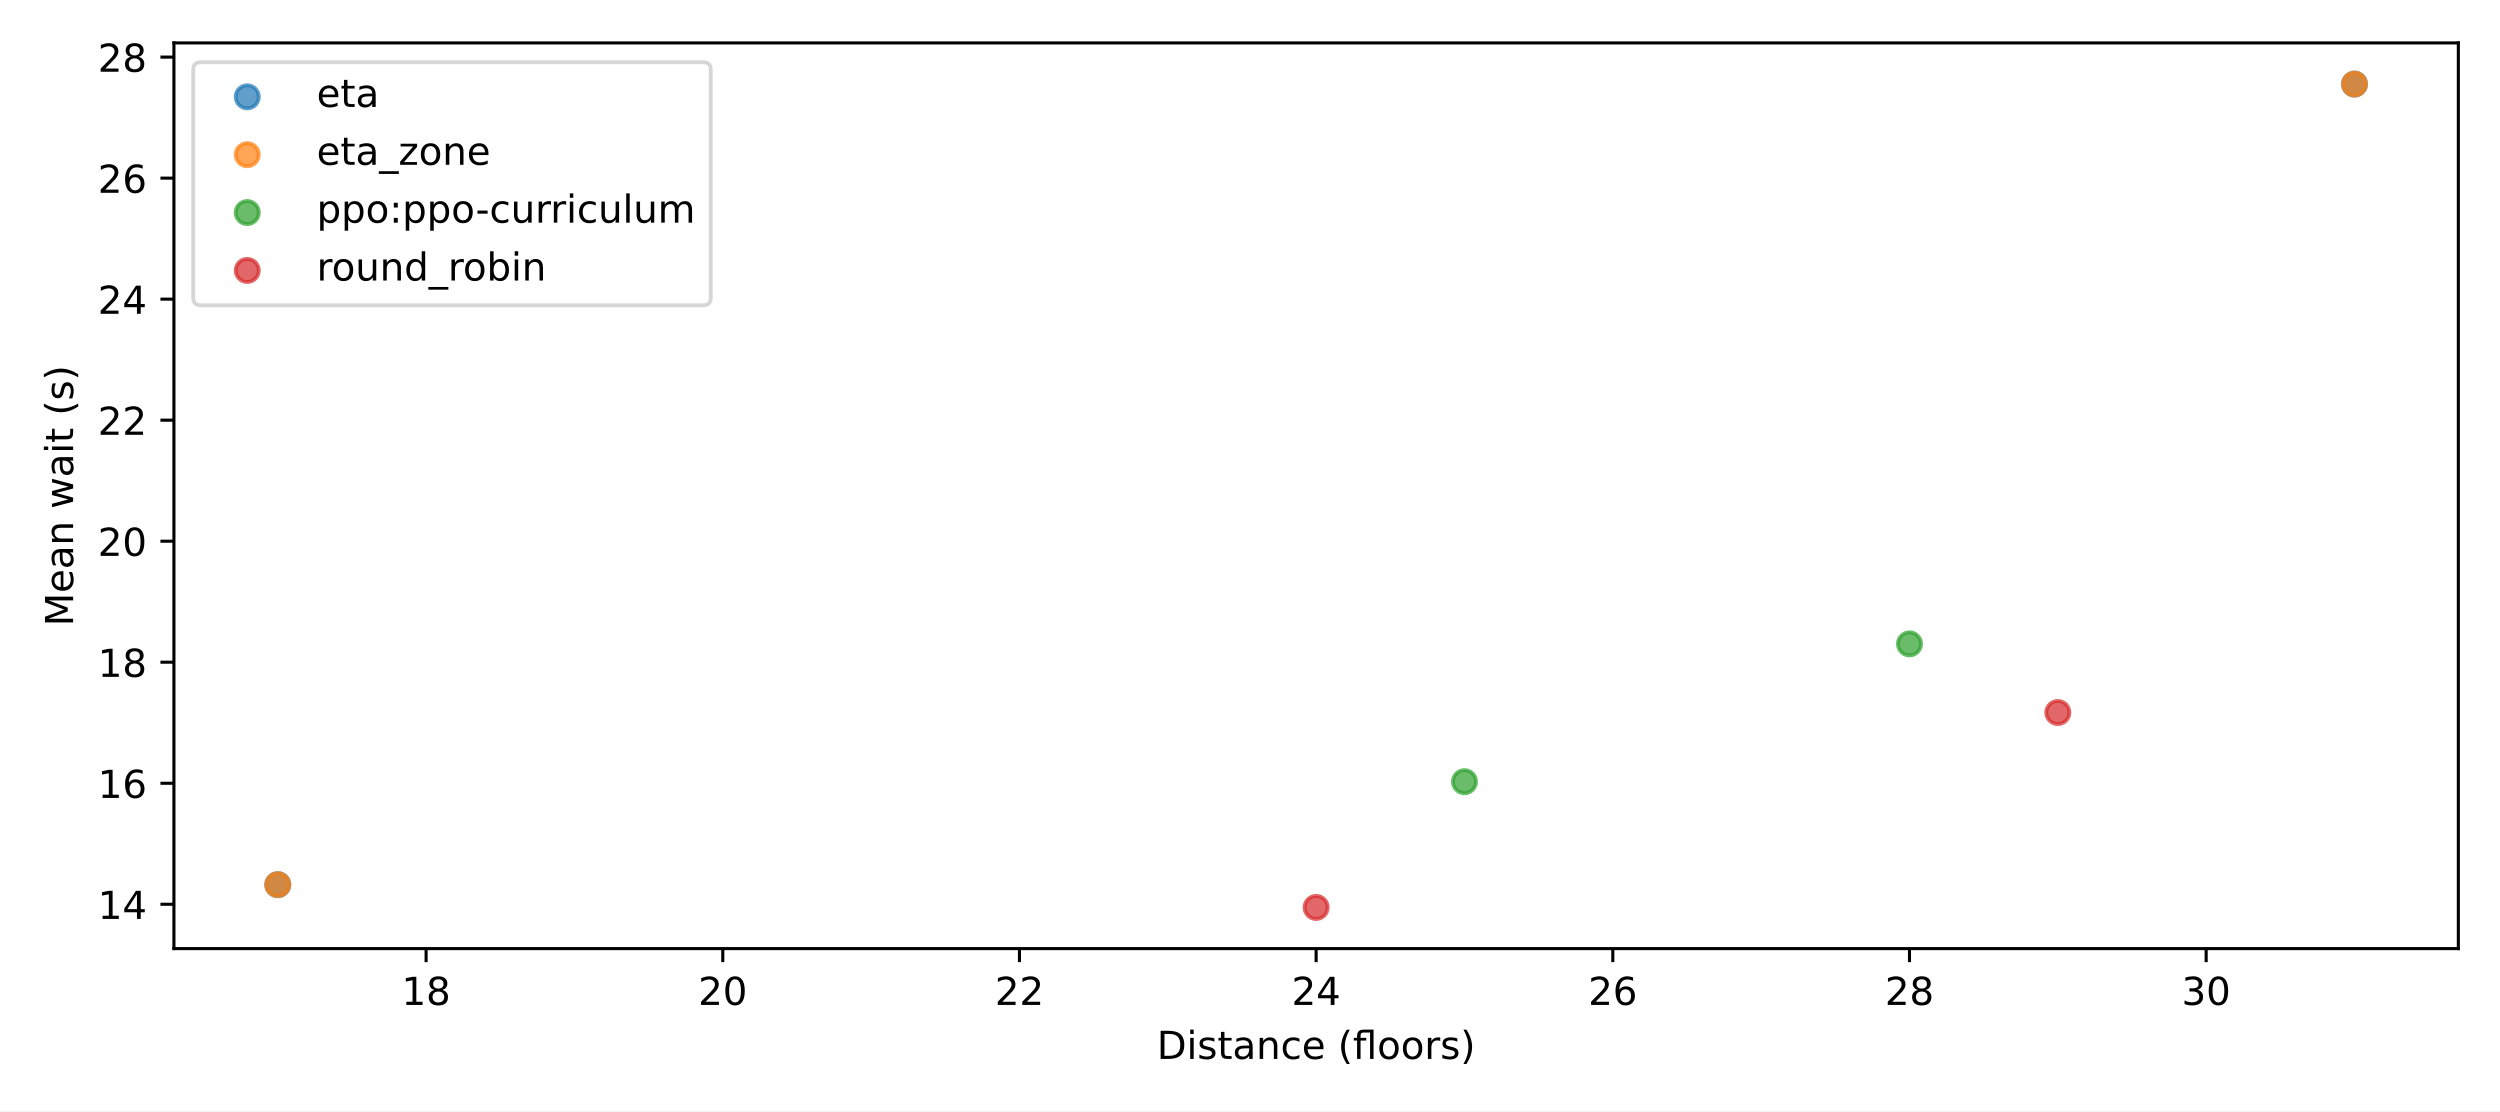
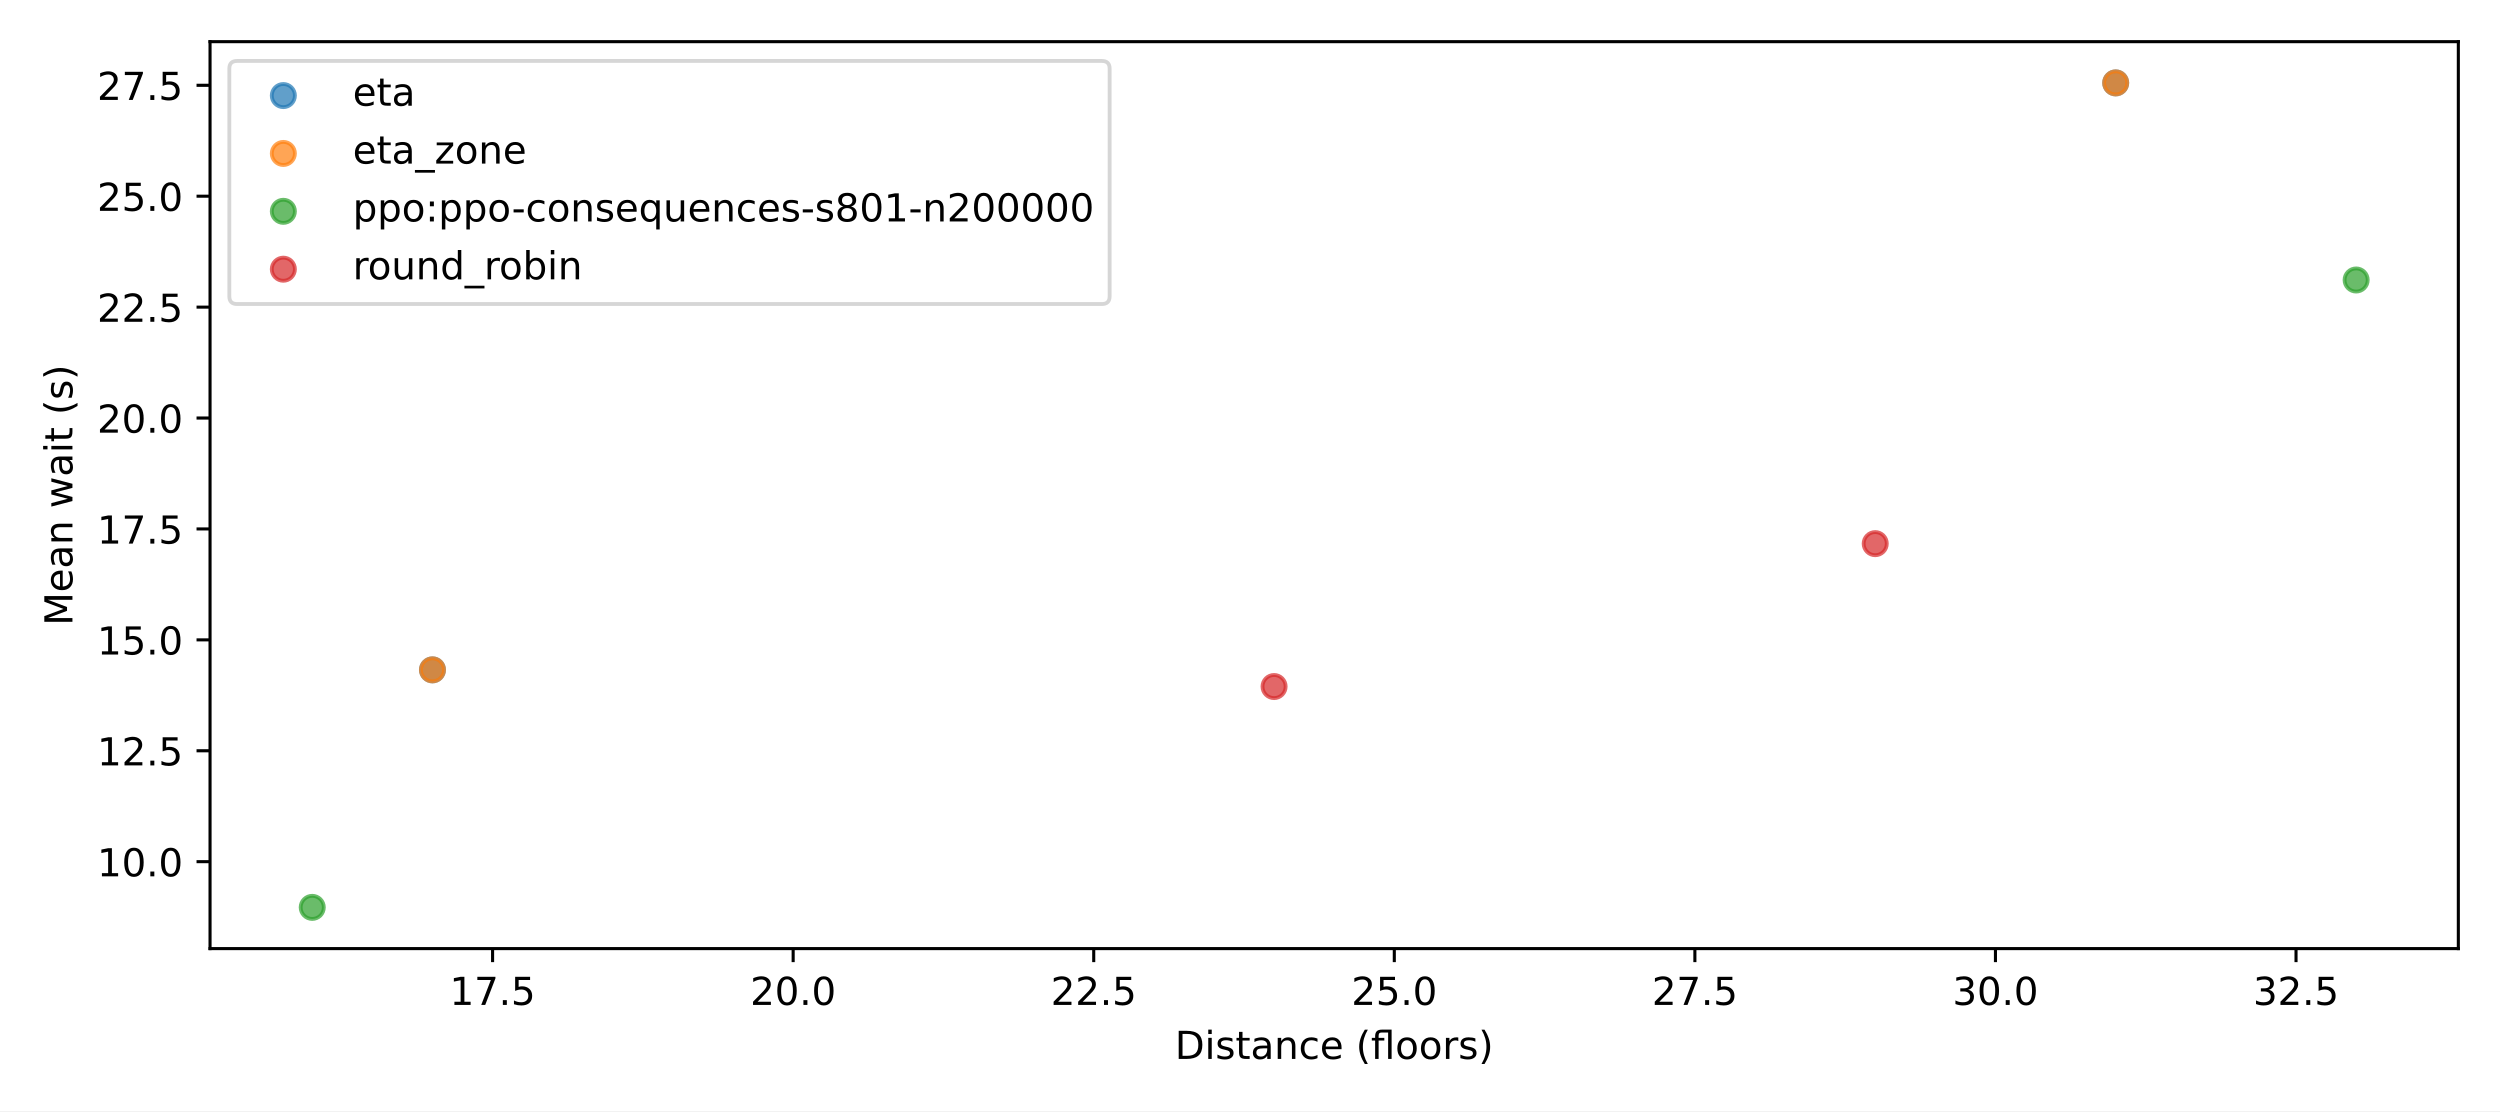
<svg xmlns="http://www.w3.org/2000/svg" xmlns:xlink="http://www.w3.org/1999/xlink" width="648pt" height="288pt" viewBox="0 0 648 288" version="1.1">
  <defs>
    <style type="text/css">*{stroke-linejoin: round; stroke-linecap: butt}</style>
  </defs>
  <g id="figure_1">
    <g id="patch_1">
      <path d="M 0 288 L 648 288 L 648 0 L 0 0 z " style="fill: #ffffff" />
    </g>
    <g id="axes_1">
      <g id="patch_2">
-         <path d="M 45.082 245.878 L 637.2 245.878 L 637.2 11.122 L 45.082 11.122 z " style="fill: #ffffff" />
+         <path d="M 54.442 245.878 L 637.2 245.878 L 637.2 10.8 L 54.442 10.8 z " style="fill: #ffffff" />
      </g>
      <g id="PathCollection_1">
        <defs>
-           <path id="m25925eb9be" d="M 0 3 C 0.796 3 1.559 2.684 2.121 2.121 C 2.684 1.559 3 0.796 3 0 C 3 -0.796 2.684 -1.559 2.121 -2.121 C 1.559 -2.684 0.796 -3 0 -3 C -0.796 -3 -1.559 -2.684 -2.121 -2.121 C -2.684 -1.559 -3 -0.796 -3 0 C -3 0.796 -2.684 1.559 -2.121 2.121 C -1.559 2.684 -0.796 3 0 3 z " style="stroke: #1f77b4; stroke-opacity: 0.7" />
+           <path id="mcf29b3b540" d="M 0 3 C 0.796 3 1.559 2.684 2.121 2.121 C 2.684 1.559 3 0.796 3 0 C 3 -0.796 2.684 -1.559 2.121 -2.121 C 1.559 -2.684 0.796 -3 0 -3 C -0.796 -3 -1.559 -2.684 -2.121 -2.121 C -2.684 -1.559 -3 -0.796 -3 0 C -3 0.796 -2.684 1.559 -2.121 2.121 C -1.559 2.684 -0.796 3 0 3 z " style="stroke: #1f77b4; stroke-opacity: 0.7" />
        </defs>
-         <g clip-path="url(#pca6d12d0ba)">
-           <use xlink:href="#m25925eb9be" x="610.286" y="21.793" style="fill: #1f77b4; fill-opacity: 0.7; stroke: #1f77b4; stroke-opacity: 0.7" />
-           <use xlink:href="#m25925eb9be" x="71.997" y="229.307" style="fill: #1f77b4; fill-opacity: 0.7; stroke: #1f77b4; stroke-opacity: 0.7" />
+         <g clip-path="url(#paffe874e54)">
+           <use xlink:href="#mcf29b3b540" x="548.384" y="21.485" style="fill: #1f77b4; fill-opacity: 0.7; stroke: #1f77b4; stroke-opacity: 0.7" />
+           <use xlink:href="#mcf29b3b540" x="112.095" y="173.626" style="fill: #1f77b4; fill-opacity: 0.7; stroke: #1f77b4; stroke-opacity: 0.7" />
        </g>
      </g>
      <g id="PathCollection_2">
        <defs>
-           <path id="m77a9e58546" d="M 0 3 C 0.796 3 1.559 2.684 2.121 2.121 C 2.684 1.559 3 0.796 3 0 C 3 -0.796 2.684 -1.559 2.121 -2.121 C 1.559 -2.684 0.796 -3 0 -3 C -0.796 -3 -1.559 -2.684 -2.121 -2.121 C -2.684 -1.559 -3 -0.796 -3 0 C -3 0.796 -2.684 1.559 -2.121 2.121 C -1.559 2.684 -0.796 3 0 3 z " style="stroke: #ff7f0e; stroke-opacity: 0.7" />
+           <path id="mde57d303a3" d="M 0 3 C 0.796 3 1.559 2.684 2.121 2.121 C 2.684 1.559 3 0.796 3 0 C 3 -0.796 2.684 -1.559 2.121 -2.121 C 1.559 -2.684 0.796 -3 0 -3 C -0.796 -3 -1.559 -2.684 -2.121 -2.121 C -2.684 -1.559 -3 -0.796 -3 0 C -3 0.796 -2.684 1.559 -2.121 2.121 C -1.559 2.684 -0.796 3 0 3 z " style="stroke: #ff7f0e; stroke-opacity: 0.7" />
        </defs>
-         <g clip-path="url(#pca6d12d0ba)">
-           <use xlink:href="#m77a9e58546" x="610.286" y="21.793" style="fill: #ff7f0e; fill-opacity: 0.7; stroke: #ff7f0e; stroke-opacity: 0.7" />
-           <use xlink:href="#m77a9e58546" x="71.997" y="229.307" style="fill: #ff7f0e; fill-opacity: 0.7; stroke: #ff7f0e; stroke-opacity: 0.7" />
+         <g clip-path="url(#paffe874e54)">
+           <use xlink:href="#mde57d303a3" x="548.384" y="21.485" style="fill: #ff7f0e; fill-opacity: 0.7; stroke: #ff7f0e; stroke-opacity: 0.7" />
+           <use xlink:href="#mde57d303a3" x="112.095" y="173.626" style="fill: #ff7f0e; fill-opacity: 0.7; stroke: #ff7f0e; stroke-opacity: 0.7" />
        </g>
      </g>
      <g id="PathCollection_3">
        <defs>
-           <path id="mc87f586503" d="M 0 3 C 0.796 3 1.559 2.684 2.121 2.121 C 2.684 1.559 3 0.796 3 0 C 3 -0.796 2.684 -1.559 2.121 -2.121 C 1.559 -2.684 0.796 -3 0 -3 C -0.796 -3 -1.559 -2.684 -2.121 -2.121 C -2.684 -1.559 -3 -0.796 -3 0 C -3 0.796 -2.684 1.559 -2.121 2.121 C -1.559 2.684 -0.796 3 0 3 z " style="stroke: #2ca02c; stroke-opacity: 0.7" />
+           <path id="m9b33f6db17" d="M 0 3 C 0.796 3 1.559 2.684 2.121 2.121 C 2.684 1.559 3 0.796 3 0 C 3 -0.796 2.684 -1.559 2.121 -2.121 C 1.559 -2.684 0.796 -3 0 -3 C -0.796 -3 -1.559 -2.684 -2.121 -2.121 C -2.684 -1.559 -3 -0.796 -3 0 C -3 0.796 -2.684 1.559 -2.121 2.121 C -1.559 2.684 -0.796 3 0 3 z " style="stroke: #2ca02c; stroke-opacity: 0.7" />
        </defs>
-         <g clip-path="url(#pca6d12d0ba)">
-           <use xlink:href="#mc87f586503" x="379.59" y="202.612" style="fill: #2ca02c; fill-opacity: 0.7; stroke: #2ca02c; stroke-opacity: 0.7" />
-           <use xlink:href="#mc87f586503" x="494.938" y="166.892" style="fill: #2ca02c; fill-opacity: 0.7; stroke: #2ca02c; stroke-opacity: 0.7" />
+         <g clip-path="url(#paffe874e54)">
+           <use xlink:href="#m9b33f6db17" x="610.711" y="72.574" style="fill: #2ca02c; fill-opacity: 0.7; stroke: #2ca02c; stroke-opacity: 0.7" />
+           <use xlink:href="#m9b33f6db17" x="80.931" y="235.192" style="fill: #2ca02c; fill-opacity: 0.7; stroke: #2ca02c; stroke-opacity: 0.7" />
        </g>
      </g>
      <g id="PathCollection_4">
        <defs>
-           <path id="maa2ee5cd80" d="M 0 3 C 0.796 3 1.559 2.684 2.121 2.121 C 2.684 1.559 3 0.796 3 0 C 3 -0.796 2.684 -1.559 2.121 -2.121 C 1.559 -2.684 0.796 -3 0 -3 C -0.796 -3 -1.559 -2.684 -2.121 -2.121 C -2.684 -1.559 -3 -0.796 -3 0 C -3 0.796 -2.684 1.559 -2.121 2.121 C -1.559 2.684 -0.796 3 0 3 z " style="stroke: #d62728; stroke-opacity: 0.7" />
+           <path id="mbb458b511b" d="M 0 3 C 0.796 3 1.559 2.684 2.121 2.121 C 2.684 1.559 3 0.796 3 0 C 3 -0.796 2.684 -1.559 2.121 -2.121 C 1.559 -2.684 0.796 -3 0 -3 C -0.796 -3 -1.559 -2.684 -2.121 -2.121 C -2.684 -1.559 -3 -0.796 -3 0 C -3 0.796 -2.684 1.559 -2.121 2.121 C -1.559 2.684 -0.796 3 0 3 z " style="stroke: #d62728; stroke-opacity: 0.7" />
        </defs>
-         <g clip-path="url(#pca6d12d0ba)">
-           <use xlink:href="#maa2ee5cd80" x="533.387" y="184.687" style="fill: #d62728; fill-opacity: 0.7; stroke: #d62728; stroke-opacity: 0.7" />
-           <use xlink:href="#maa2ee5cd80" x="341.141" y="235.207" style="fill: #d62728; fill-opacity: 0.7; stroke: #d62728; stroke-opacity: 0.7" />
+         <g clip-path="url(#paffe874e54)">
+           <use xlink:href="#mbb458b511b" x="486.057" y="140.912" style="fill: #d62728; fill-opacity: 0.7; stroke: #d62728; stroke-opacity: 0.7" />
+           <use xlink:href="#mbb458b511b" x="330.239" y="177.952" style="fill: #d62728; fill-opacity: 0.7; stroke: #d62728; stroke-opacity: 0.7" />
        </g>
      </g>
      <g id="matplotlib.axis_1">
        <g id="xtick_1">
          <g id="line2d_1">
            <defs>
-               <path id="m7d9b7902c4" d="M 0 0 L 0 3.5 " style="stroke: #000000; stroke-width: 0.8" />
-             </defs>
-             <g>
-               <use xlink:href="#m7d9b7902c4" x="110.446" y="245.878" style="stroke: #000000; stroke-width: 0.8" />
+               <path id="mac162a89ef" d="M 0 0 L 0 3.5 " style="stroke: #000000; stroke-width: 0.8" />
+             </defs>
+             <g>
+               <use xlink:href="#mac162a89ef" x="127.677" y="245.878" style="stroke: #000000; stroke-width: 0.8" />
            </g>
          </g>
          <g id="text_1">
-             <g transform="translate(104.0835 260.4753) scale(0.1 -0.1)">
+             <g transform="translate(116.5438 260.4753) scale(0.1 -0.1)">
              <defs>
                <path id="DejaVuSans-14" d="M 794 531 L 1825 531 L 1825 4091 L 703 3866 L 703 4441 L 1819 4666 L 2450 4666 L 2450 531 L 3481 531 L 3481 0 L 794 0 L 794 531 z " transform="scale(0.015625)" />
-                 <path id="DejaVuSans-1b" d="M 2034 2216 Q 1584 2216 1326 1975 Q 1069 1734 1069 1313 Q 1069 891 1326 650 Q 1584 409 2034 409 Q 2484 409 2743 651 Q 3003 894 3003 1313 Q 3003 1734 2745 1975 Q 2488 2216 2034 2216 z M 1403 2484 Q 997 2584 770 2862 Q 544 3141 544 3541 Q 544 4100 942 4425 Q 1341 4750 2034 4750 Q 2731 4750 3128 4425 Q 3525 4100 3525 3541 Q 3525 3141 3298 2862 Q 3072 2584 2669 2484 Q 3125 2378 3379 2068 Q 3634 1759 3634 1313 Q 3634 634 3220 271 Q 2806 -91 2034 -91 Q 1263 -91 848 271 Q 434 634 434 1313 Q 434 1759 690 2068 Q 947 2378 1403 2484 z M 1172 3481 Q 1172 3119 1398 2916 Q 1625 2713 2034 2713 Q 2441 2713 2670 2916 Q 2900 3119 2900 3481 Q 2900 3844 2670 4047 Q 2441 4250 2034 4250 Q 1625 4250 1398 4047 Q 1172 3844 1172 3481 z " transform="scale(0.015625)" />
+                 <path id="DejaVuSans-1a" d="M 525 4666 L 3525 4666 L 3525 4397 L 1831 0 L 1172 0 L 2766 4134 L 525 4134 L 525 4666 z " transform="scale(0.015625)" />
+                 <path id="DejaVuSans-11" d="M 684 794 L 1344 794 L 1344 0 L 684 0 L 684 794 z " transform="scale(0.015625)" />
+                 <path id="DejaVuSans-18" d="M 691 4666 L 3169 4666 L 3169 4134 L 1269 4134 L 1269 2991 Q 1406 3038 1543 3061 Q 1681 3084 1819 3084 Q 2600 3084 3056 2656 Q 3513 2228 3513 1497 Q 3513 744 3044 326 Q 2575 -91 1722 -91 Q 1428 -91 1123 -41 Q 819 9 494 109 L 494 744 Q 775 591 1075 516 Q 1375 441 1709 441 Q 2250 441 2565 725 Q 2881 1009 2881 1497 Q 2881 1984 2565 2268 Q 2250 2553 1709 2553 Q 1456 2553 1204 2497 Q 953 2441 691 2322 L 691 4666 z " transform="scale(0.015625)" />
              </defs>
              <use xlink:href="#DejaVuSans-14" />
-               <use xlink:href="#DejaVuSans-1b" transform="translate(63.625 0)" />
+               <use xlink:href="#DejaVuSans-1a" transform="translate(63.625 0)" />
+               <use xlink:href="#DejaVuSans-11" transform="translate(127.25 0)" />
+               <use xlink:href="#DejaVuSans-18" transform="translate(159.0312 0)" />
            </g>
          </g>
        </g>
        <g id="xtick_2">
          <g id="line2d_2">
            <g>
-               <use xlink:href="#m7d9b7902c4" x="187.344" y="245.878" style="stroke: #000000; stroke-width: 0.8" />
+               <use xlink:href="#mac162a89ef" x="205.585" y="245.878" style="stroke: #000000; stroke-width: 0.8" />
            </g>
          </g>
          <g id="text_2">
-             <g transform="translate(180.9819 260.4753) scale(0.1 -0.1)">
+             <g transform="translate(194.4526 260.4753) scale(0.1 -0.1)">
              <defs>
                <path id="DejaVuSans-15" d="M 1228 531 L 3431 531 L 3431 0 L 469 0 L 469 531 Q 828 903 1448 1529 Q 2069 2156 2228 2338 Q 2531 2678 2651 2914 Q 2772 3150 2772 3378 Q 2772 3750 2511 3984 Q 2250 4219 1831 4219 Q 1534 4219 1204 4116 Q 875 4013 500 3803 L 500 4441 Q 881 4594 1212 4672 Q 1544 4750 1819 4750 Q 2544 4750 2975 4387 Q 3406 4025 3406 3419 Q 3406 3131 3298 2873 Q 3191 2616 2906 2266 Q 2828 2175 2409 1742 Q 1991 1309 1228 531 z " transform="scale(0.015625)" />
                <path id="DejaVuSans-13" d="M 2034 4250 Q 1547 4250 1301 3770 Q 1056 3291 1056 2328 Q 1056 1369 1301 889 Q 1547 409 2034 409 Q 2525 409 2770 889 Q 3016 1369 3016 2328 Q 3016 3291 2770 3770 Q 2525 4250 2034 4250 z M 2034 4750 Q 2819 4750 3233 4129 Q 3647 3509 3647 2328 Q 3647 1150 3233 529 Q 2819 -91 2034 -91 Q 1250 -91 836 529 Q 422 1150 422 2328 Q 422 3509 836 4129 Q 1250 4750 2034 4750 z " transform="scale(0.015625)" />
              </defs>
              <use xlink:href="#DejaVuSans-15" />
              <use xlink:href="#DejaVuSans-13" transform="translate(63.625 0)" />
+               <use xlink:href="#DejaVuSans-11" transform="translate(127.25 0)" />
+               <use xlink:href="#DejaVuSans-13" transform="translate(159.0312 0)" />
            </g>
          </g>
        </g>
        <g id="xtick_3">
          <g id="line2d_3">
            <g>
-               <use xlink:href="#m7d9b7902c4" x="264.243" y="245.878" style="stroke: #000000; stroke-width: 0.8" />
+               <use xlink:href="#mac162a89ef" x="283.494" y="245.878" style="stroke: #000000; stroke-width: 0.8" />
            </g>
          </g>
          <g id="text_3">
-             <g transform="translate(257.8803 260.4753) scale(0.1 -0.1)">
+             <g transform="translate(272.3613 260.4753) scale(0.1 -0.1)">
              <use xlink:href="#DejaVuSans-15" />
              <use xlink:href="#DejaVuSans-15" transform="translate(63.625 0)" />
+               <use xlink:href="#DejaVuSans-11" transform="translate(127.25 0)" />
+               <use xlink:href="#DejaVuSans-18" transform="translate(159.0312 0)" />
            </g>
          </g>
        </g>
        <g id="xtick_4">
          <g id="line2d_4">
            <g>
-               <use xlink:href="#m7d9b7902c4" x="341.141" y="245.878" style="stroke: #000000; stroke-width: 0.8" />
+               <use xlink:href="#mac162a89ef" x="361.403" y="245.878" style="stroke: #000000; stroke-width: 0.8" />
            </g>
          </g>
          <g id="text_4">
-             <g transform="translate(334.7787 260.4753) scale(0.1 -0.1)">
-               <defs>
-                 <path id="DejaVuSans-17" d="M 2419 4116 L 825 1625 L 2419 1625 L 2419 4116 z M 2253 4666 L 3047 4666 L 3047 1625 L 3713 1625 L 3713 1100 L 3047 1100 L 3047 0 L 2419 0 L 2419 1100 L 313 1100 L 313 1709 L 2253 4666 z " transform="scale(0.015625)" />
-               </defs>
-               <use xlink:href="#DejaVuSans-15" />
-               <use xlink:href="#DejaVuSans-17" transform="translate(63.625 0)" />
+             <g transform="translate(350.2701 260.4753) scale(0.1 -0.1)">
+               <use xlink:href="#DejaVuSans-15" />
+               <use xlink:href="#DejaVuSans-18" transform="translate(63.625 0)" />
+               <use xlink:href="#DejaVuSans-11" transform="translate(127.25 0)" />
+               <use xlink:href="#DejaVuSans-13" transform="translate(159.0312 0)" />
            </g>
          </g>
        </g>
        <g id="xtick_5">
          <g id="line2d_5">
            <g>
-               <use xlink:href="#m7d9b7902c4" x="418.04" y="245.878" style="stroke: #000000; stroke-width: 0.8" />
+               <use xlink:href="#mac162a89ef" x="439.312" y="245.878" style="stroke: #000000; stroke-width: 0.8" />
            </g>
          </g>
          <g id="text_5">
-             <g transform="translate(411.6771 260.4753) scale(0.1 -0.1)">
-               <defs>
-                 <path id="DejaVuSans-19" d="M 2113 2584 Q 1688 2584 1439 2293 Q 1191 2003 1191 1497 Q 1191 994 1439 701 Q 1688 409 2113 409 Q 2538 409 2786 701 Q 3034 994 3034 1497 Q 3034 2003 2786 2293 Q 2538 2584 2113 2584 z M 3366 4563 L 3366 3988 Q 3128 4100 2886 4159 Q 2644 4219 2406 4219 Q 1781 4219 1451 3797 Q 1122 3375 1075 2522 Q 1259 2794 1537 2939 Q 1816 3084 2150 3084 Q 2853 3084 3261 2657 Q 3669 2231 3669 1497 Q 3669 778 3244 343 Q 2819 -91 2113 -91 Q 1303 -91 875 529 Q 447 1150 447 2328 Q 447 3434 972 4092 Q 1497 4750 2381 4750 Q 2619 4750 2861 4703 Q 3103 4656 3366 4563 z " transform="scale(0.015625)" />
-               </defs>
-               <use xlink:href="#DejaVuSans-15" />
-               <use xlink:href="#DejaVuSans-19" transform="translate(63.625 0)" />
+             <g transform="translate(428.1789 260.4753) scale(0.1 -0.1)">
+               <use xlink:href="#DejaVuSans-15" />
+               <use xlink:href="#DejaVuSans-1a" transform="translate(63.625 0)" />
+               <use xlink:href="#DejaVuSans-11" transform="translate(127.25 0)" />
+               <use xlink:href="#DejaVuSans-18" transform="translate(159.0312 0)" />
            </g>
          </g>
        </g>
        <g id="xtick_6">
          <g id="line2d_6">
            <g>
-               <use xlink:href="#m7d9b7902c4" x="494.938" y="245.878" style="stroke: #000000; stroke-width: 0.8" />
+               <use xlink:href="#mac162a89ef" x="517.22" y="245.878" style="stroke: #000000; stroke-width: 0.8" />
            </g>
          </g>
          <g id="text_6">
-             <g transform="translate(488.5755 260.4753) scale(0.1 -0.1)">
-               <use xlink:href="#DejaVuSans-15" />
-               <use xlink:href="#DejaVuSans-1b" transform="translate(63.625 0)" />
-             </g>
-           </g>
-         </g>
-         <g id="xtick_7">
-           <g id="line2d_7">
-             <g>
-               <use xlink:href="#m7d9b7902c4" x="571.836" y="245.878" style="stroke: #000000; stroke-width: 0.8" />
-             </g>
-           </g>
-           <g id="text_7">
-             <g transform="translate(565.4739 260.4753) scale(0.1 -0.1)">
+             <g transform="translate(506.0877 260.4753) scale(0.1 -0.1)">
              <defs>
                <path id="DejaVuSans-16" d="M 2597 2516 Q 3050 2419 3304 2112 Q 3559 1806 3559 1356 Q 3559 666 3084 287 Q 2609 -91 1734 -91 Q 1441 -91 1130 -33 Q 819 25 488 141 L 488 750 Q 750 597 1062 519 Q 1375 441 1716 441 Q 2309 441 2620 675 Q 2931 909 2931 1356 Q 2931 1769 2642 2001 Q 2353 2234 1838 2234 L 1294 2234 L 1294 2753 L 1863 2753 Q 2328 2753 2575 2939 Q 2822 3125 2822 3475 Q 2822 3834 2567 4026 Q 2313 4219 1838 4219 Q 1578 4219 1281 4162 Q 984 4106 628 3988 L 628 4550 Q 988 4650 1302 4700 Q 1616 4750 1894 4750 Q 2613 4750 3031 4423 Q 3450 4097 3450 3541 Q 3450 3153 3228 2886 Q 3006 2619 2597 2516 z " transform="scale(0.015625)" />
              </defs>
              <use xlink:href="#DejaVuSans-16" />
              <use xlink:href="#DejaVuSans-13" transform="translate(63.625 0)" />
+               <use xlink:href="#DejaVuSans-11" transform="translate(127.25 0)" />
+               <use xlink:href="#DejaVuSans-13" transform="translate(159.0312 0)" />
+             </g>
+           </g>
+         </g>
+         <g id="xtick_7">
+           <g id="line2d_7">
+             <g>
+               <use xlink:href="#mac162a89ef" x="595.129" y="245.878" style="stroke: #000000; stroke-width: 0.8" />
+             </g>
+           </g>
+           <g id="text_7">
+             <g transform="translate(583.9964 260.4753) scale(0.1 -0.1)">
+               <use xlink:href="#DejaVuSans-16" />
+               <use xlink:href="#DejaVuSans-15" transform="translate(63.625 0)" />
+               <use xlink:href="#DejaVuSans-11" transform="translate(127.25 0)" />
+               <use xlink:href="#DejaVuSans-18" transform="translate(159.0312 0)" />
            </g>
          </g>
        </g>
        <g id="text_8">
-           <g transform="translate(299.8599 274.4761) scale(0.1 -0.1)">
+           <g transform="translate(304.5399 274.4761) scale(0.1 -0.1)">
            <defs>
              <path id="DejaVuSans-27" d="M 1259 4147 L 1259 519 L 2022 519 Q 2988 519 3436 956 Q 3884 1394 3884 2338 Q 3884 3275 3436 3711 Q 2988 4147 2022 4147 L 1259 4147 z M 628 4666 L 1925 4666 Q 3281 4666 3915 4102 Q 4550 3538 4550 2338 Q 4550 1131 3912 565 Q 3275 0 1925 0 L 628 0 L 628 4666 z " transform="scale(0.015625)" />
              <path id="DejaVuSans-4c" d="M 603 3500 L 1178 3500 L 1178 0 L 603 0 L 603 3500 z M 603 4863 L 1178 4863 L 1178 4134 L 603 4134 L 603 4863 z " transform="scale(0.015625)" />
              <path id="DejaVuSans-56" d="M 2834 3397 L 2834 2853 Q 2591 2978 2328 3040 Q 2066 3103 1784 3103 Q 1356 3103 1142 2972 Q 928 2841 928 2578 Q 928 2378 1081 2264 Q 1234 2150 1697 2047 L 1894 2003 Q 2506 1872 2764 1633 Q 3022 1394 3022 966 Q 3022 478 2636 193 Q 2250 -91 1575 -91 Q 1294 -91 989 -36 Q 684 19 347 128 L 347 722 Q 666 556 975 473 Q 1284 391 1588 391 Q 1994 391 2212 530 Q 2431 669 2431 922 Q 2431 1156 2273 1281 Q 2116 1406 1581 1522 L 1381 1569 Q 847 1681 609 1914 Q 372 2147 372 2553 Q 372 3047 722 3315 Q 1072 3584 1716 3584 Q 2034 3584 2315 3537 Q 2597 3491 2834 3397 z " transform="scale(0.015625)" />
              <path id="DejaVuSans-57" d="M 1172 4494 L 1172 3500 L 2356 3500 L 2356 3053 L 1172 3053 L 1172 1153 Q 1172 725 1289 603 Q 1406 481 1766 481 L 2356 481 L 2356 0 L 1766 0 Q 1100 0 847 248 Q 594 497 594 1153 L 594 3053 L 172 3053 L 172 3500 L 594 3500 L 594 4494 L 1172 4494 z " transform="scale(0.015625)" />
              <path id="DejaVuSans-44" d="M 2194 1759 Q 1497 1759 1228 1600 Q 959 1441 959 1056 Q 959 750 1161 570 Q 1363 391 1709 391 Q 2188 391 2477 730 Q 2766 1069 2766 1631 L 2766 1759 L 2194 1759 z M 3341 1997 L 3341 0 L 2766 0 L 2766 531 Q 2569 213 2275 61 Q 1981 -91 1556 -91 Q 1019 -91 701 211 Q 384 513 384 1019 Q 384 1609 779 1909 Q 1175 2209 1959 2209 L 2766 2209 L 2766 2266 Q 2766 2663 2505 2880 Q 2244 3097 1772 3097 Q 1472 3097 1187 3025 Q 903 2953 641 2809 L 641 3341 Q 956 3463 1253 3523 Q 1550 3584 1831 3584 Q 2591 3584 2966 3190 Q 3341 2797 3341 1997 z " transform="scale(0.015625)" />
              <path id="DejaVuSans-51" d="M 3513 2113 L 3513 0 L 2938 0 L 2938 2094 Q 2938 2591 2744 2837 Q 2550 3084 2163 3084 Q 1697 3084 1428 2787 Q 1159 2491 1159 1978 L 1159 0 L 581 0 L 581 3500 L 1159 3500 L 1159 2956 Q 1366 3272 1645 3428 Q 1925 3584 2291 3584 Q 2894 3584 3203 3211 Q 3513 2838 3513 2113 z " transform="scale(0.015625)" />
              <path id="DejaVuSans-46" d="M 3122 3366 L 3122 2828 Q 2878 2963 2633 3030 Q 2388 3097 2138 3097 Q 1578 3097 1268 2742 Q 959 2388 959 1747 Q 959 1106 1268 751 Q 1578 397 2138 397 Q 2388 397 2633 464 Q 2878 531 3122 666 L 3122 134 Q 2881 22 2623 -34 Q 2366 -91 2075 -91 Q 1284 -91 818 406 Q 353 903 353 1747 Q 353 2603 823 3093 Q 1294 3584 2113 3584 Q 2378 3584 2631 3529 Q 2884 3475 3122 3366 z " transform="scale(0.015625)" />
              <path id="DejaVuSans-48" d="M 3597 1894 L 3597 1613 L 953 1613 Q 991 1019 1311 708 Q 1631 397 2203 397 Q 2534 397 2845 478 Q 3156 559 3463 722 L 3463 178 Q 3153 47 2828 -22 Q 2503 -91 2169 -91 Q 1331 -91 842 396 Q 353 884 353 1716 Q 353 2575 817 3079 Q 1281 3584 2069 3584 Q 2775 3584 3186 3129 Q 3597 2675 3597 1894 z M 3022 2063 Q 3016 2534 2758 2815 Q 2500 3097 2075 3097 Q 1594 3097 1305 2825 Q 1016 2553 972 2059 L 3022 2063 z " transform="scale(0.015625)" />
              <path id="DejaVuSans-3" transform="scale(0.015625)" />
              <path id="DejaVuSans-b" d="M 1984 4856 Q 1566 4138 1362 3434 Q 1159 2731 1159 2009 Q 1159 1288 1364 580 Q 1569 -128 1984 -844 L 1484 -844 Q 1016 -109 783 600 Q 550 1309 550 2009 Q 550 2706 781 3412 Q 1013 4119 1484 4856 L 1984 4856 z " transform="scale(0.015625)" />
              <path id="DejaVuSans-13b0" d="M 1831 4863 L 3431 4863 L 3431 0 L 2853 0 L 2853 4384 L 1825 4384 Q 1516 4384 1395 4259 Q 1275 4134 1275 3809 L 1275 3500 L 2222 3500 L 2222 3053 L 1275 3053 L 1275 0 L 697 0 L 697 3053 L 147 3053 L 147 3500 L 697 3500 L 697 3744 Q 697 4328 969 4595 Q 1241 4863 1831 4863 z " transform="scale(0.015625)" />
              <path id="DejaVuSans-52" d="M 1959 3097 Q 1497 3097 1228 2736 Q 959 2375 959 1747 Q 959 1119 1226 758 Q 1494 397 1959 397 Q 2419 397 2687 759 Q 2956 1122 2956 1747 Q 2956 2369 2687 2733 Q 2419 3097 1959 3097 z M 1959 3584 Q 2709 3584 3137 3096 Q 3566 2609 3566 1747 Q 3566 888 3137 398 Q 2709 -91 1959 -91 Q 1206 -91 779 398 Q 353 888 353 1747 Q 353 2609 779 3096 Q 1206 3584 1959 3584 z " transform="scale(0.015625)" />
              <path id="DejaVuSans-55" d="M 2631 2963 Q 2534 3019 2420 3045 Q 2306 3072 2169 3072 Q 1681 3072 1420 2755 Q 1159 2438 1159 1844 L 1159 0 L 581 0 L 581 3500 L 1159 3500 L 1159 2956 Q 1341 3275 1631 3429 Q 1922 3584 2338 3584 Q 2397 3584 2469 3576 Q 2541 3569 2628 3553 L 2631 2963 z " transform="scale(0.015625)" />
              <path id="DejaVuSans-c" d="M 513 4856 L 1013 4856 Q 1481 4119 1714 3412 Q 1947 2706 1947 2009 Q 1947 1309 1714 600 Q 1481 -109 1013 -844 L 513 -844 Q 928 -128 1133 580 Q 1338 1288 1338 2009 Q 1338 2731 1133 3434 Q 928 4138 513 4856 z " transform="scale(0.015625)" />
            </defs>
            <use xlink:href="#DejaVuSans-27" />
            <use xlink:href="#DejaVuSans-4c" transform="translate(77 0)" />
            <use xlink:href="#DejaVuSans-56" transform="translate(104.7812 0)" />
            <use xlink:href="#DejaVuSans-57" transform="translate(156.875 0)" />
            <use xlink:href="#DejaVuSans-44" transform="translate(196.0781 0)" />
            <use xlink:href="#DejaVuSans-51" transform="translate(257.3594 0)" />
            <use xlink:href="#DejaVuSans-46" transform="translate(320.7344 0)" />
            <use xlink:href="#DejaVuSans-48" transform="translate(375.7188 0)" />
            <use xlink:href="#DejaVuSans-3" transform="translate(437.25 0)" />
            <use xlink:href="#DejaVuSans-b" transform="translate(469.0312 0)" />
            <use xlink:href="#DejaVuSans-13b0" transform="translate(508.0469 0)" />
            <use xlink:href="#DejaVuSans-52" transform="translate(571.0312 0)" />
            <use xlink:href="#DejaVuSans-52" transform="translate(632.2188 0)" />
            <use xlink:href="#DejaVuSans-55" transform="translate(693.4062 0)" />
            <use xlink:href="#DejaVuSans-56" transform="translate(734.5156 0)" />
            <use xlink:href="#DejaVuSans-c" transform="translate(786.6094 0)" />
          </g>
        </g>
      </g>
      <g id="matplotlib.axis_2">
        <g id="ytick_1">
          <g id="line2d_8">
            <defs>
-               <path id="m4739044d84" d="M 0 0 L -3.5 0 " style="stroke: #000000; stroke-width: 0.8" />
-             </defs>
-             <g>
-               <use xlink:href="#m4739044d84" x="45.082" y="234.387" style="stroke: #000000; stroke-width: 0.8" />
+               <path id="m52df393071" d="M 0 0 L -3.5 0 " style="stroke: #000000; stroke-width: 0.8" />
+             </defs>
+             <g>
+               <use xlink:href="#m52df393071" x="54.442" y="223.347" style="stroke: #000000; stroke-width: 0.8" />
            </g>
          </g>
          <g id="text_9">
-             <g transform="translate(25.35734 238.1854) scale(0.1 -0.1)">
+             <g transform="translate(25.17672 227.1459) scale(0.1 -0.1)">
              <use xlink:href="#DejaVuSans-14" />
-               <use xlink:href="#DejaVuSans-17" transform="translate(63.625 0)" />
+               <use xlink:href="#DejaVuSans-13" transform="translate(63.625 0)" />
+               <use xlink:href="#DejaVuSans-11" transform="translate(127.25 0)" />
+               <use xlink:href="#DejaVuSans-13" transform="translate(159.0312 0)" />
            </g>
          </g>
        </g>
        <g id="ytick_2">
          <g id="line2d_9">
            <g>
-               <use xlink:href="#m4739044d84" x="45.082" y="203.017" style="stroke: #000000; stroke-width: 0.8" />
+               <use xlink:href="#m52df393071" x="54.442" y="194.599" style="stroke: #000000; stroke-width: 0.8" />
            </g>
          </g>
          <g id="text_10">
-             <g transform="translate(25.35734 206.8162) scale(0.1 -0.1)">
+             <g transform="translate(25.17672 198.3978) scale(0.1 -0.1)">
              <use xlink:href="#DejaVuSans-14" />
-               <use xlink:href="#DejaVuSans-19" transform="translate(63.625 0)" />
+               <use xlink:href="#DejaVuSans-15" transform="translate(63.625 0)" />
+               <use xlink:href="#DejaVuSans-11" transform="translate(127.25 0)" />
+               <use xlink:href="#DejaVuSans-18" transform="translate(159.0312 0)" />
            </g>
          </g>
        </g>
        <g id="ytick_3">
          <g id="line2d_10">
            <g>
-               <use xlink:href="#m4739044d84" x="45.082" y="171.648" style="stroke: #000000; stroke-width: 0.8" />
+               <use xlink:href="#m52df393071" x="54.442" y="165.851" style="stroke: #000000; stroke-width: 0.8" />
            </g>
          </g>
          <g id="text_11">
-             <g transform="translate(25.35734 175.4471) scale(0.1 -0.1)">
+             <g transform="translate(25.17672 169.6496) scale(0.1 -0.1)">
              <use xlink:href="#DejaVuSans-14" />
-               <use xlink:href="#DejaVuSans-1b" transform="translate(63.625 0)" />
+               <use xlink:href="#DejaVuSans-18" transform="translate(63.625 0)" />
+               <use xlink:href="#DejaVuSans-11" transform="translate(127.25 0)" />
+               <use xlink:href="#DejaVuSans-13" transform="translate(159.0312 0)" />
            </g>
          </g>
        </g>
        <g id="ytick_4">
          <g id="line2d_11">
            <g>
-               <use xlink:href="#m4739044d84" x="45.082" y="140.279" style="stroke: #000000; stroke-width: 0.8" />
+               <use xlink:href="#m52df393071" x="54.442" y="137.103" style="stroke: #000000; stroke-width: 0.8" />
            </g>
          </g>
          <g id="text_12">
-             <g transform="translate(25.35734 144.078) scale(0.1 -0.1)">
-               <use xlink:href="#DejaVuSans-15" />
-               <use xlink:href="#DejaVuSans-13" transform="translate(63.625 0)" />
+             <g transform="translate(25.17672 140.9015) scale(0.1 -0.1)">
+               <use xlink:href="#DejaVuSans-14" />
+               <use xlink:href="#DejaVuSans-1a" transform="translate(63.625 0)" />
+               <use xlink:href="#DejaVuSans-11" transform="translate(127.25 0)" />
+               <use xlink:href="#DejaVuSans-18" transform="translate(159.0312 0)" />
            </g>
          </g>
        </g>
        <g id="ytick_5">
          <g id="line2d_12">
            <g>
-               <use xlink:href="#m4739044d84" x="45.082" y="108.91" style="stroke: #000000; stroke-width: 0.8" />
+               <use xlink:href="#m52df393071" x="54.442" y="108.355" style="stroke: #000000; stroke-width: 0.8" />
            </g>
          </g>
          <g id="text_13">
-             <g transform="translate(25.35734 112.7088) scale(0.1 -0.1)">
-               <use xlink:href="#DejaVuSans-15" />
-               <use xlink:href="#DejaVuSans-15" transform="translate(63.625 0)" />
+             <g transform="translate(25.17672 112.1533) scale(0.1 -0.1)">
+               <use xlink:href="#DejaVuSans-15" />
+               <use xlink:href="#DejaVuSans-13" transform="translate(63.625 0)" />
+               <use xlink:href="#DejaVuSans-11" transform="translate(127.25 0)" />
+               <use xlink:href="#DejaVuSans-13" transform="translate(159.0312 0)" />
            </g>
          </g>
        </g>
        <g id="ytick_6">
          <g id="line2d_13">
            <g>
-               <use xlink:href="#m4739044d84" x="45.082" y="77.541" style="stroke: #000000; stroke-width: 0.8" />
+               <use xlink:href="#m52df393071" x="54.442" y="79.606" style="stroke: #000000; stroke-width: 0.8" />
            </g>
          </g>
          <g id="text_14">
-             <g transform="translate(25.35734 81.33968) scale(0.1 -0.1)">
-               <use xlink:href="#DejaVuSans-15" />
-               <use xlink:href="#DejaVuSans-17" transform="translate(63.625 0)" />
+             <g transform="translate(25.17672 83.40518) scale(0.1 -0.1)">
+               <use xlink:href="#DejaVuSans-15" />
+               <use xlink:href="#DejaVuSans-15" transform="translate(63.625 0)" />
+               <use xlink:href="#DejaVuSans-11" transform="translate(127.25 0)" />
+               <use xlink:href="#DejaVuSans-18" transform="translate(159.0312 0)" />
            </g>
          </g>
        </g>
        <g id="ytick_7">
          <g id="line2d_14">
            <g>
-               <use xlink:href="#m4739044d84" x="45.082" y="46.172" style="stroke: #000000; stroke-width: 0.8" />
+               <use xlink:href="#m52df393071" x="54.442" y="50.858" style="stroke: #000000; stroke-width: 0.8" />
            </g>
          </g>
          <g id="text_15">
-             <g transform="translate(25.35734 49.97054) scale(0.1 -0.1)">
-               <use xlink:href="#DejaVuSans-15" />
-               <use xlink:href="#DejaVuSans-19" transform="translate(63.625 0)" />
+             <g transform="translate(25.17672 54.65703) scale(0.1 -0.1)">
+               <use xlink:href="#DejaVuSans-15" />
+               <use xlink:href="#DejaVuSans-18" transform="translate(63.625 0)" />
+               <use xlink:href="#DejaVuSans-11" transform="translate(127.25 0)" />
+               <use xlink:href="#DejaVuSans-13" transform="translate(159.0312 0)" />
            </g>
          </g>
        </g>
        <g id="ytick_8">
          <g id="line2d_15">
            <g>
-               <use xlink:href="#m4739044d84" x="45.082" y="14.803" style="stroke: #000000; stroke-width: 0.8" />
+               <use xlink:href="#m52df393071" x="54.442" y="22.11" style="stroke: #000000; stroke-width: 0.8" />
            </g>
          </g>
          <g id="text_16">
-             <g transform="translate(25.35734 18.6014) scale(0.1 -0.1)">
-               <use xlink:href="#DejaVuSans-15" />
-               <use xlink:href="#DejaVuSans-1b" transform="translate(63.625 0)" />
+             <g transform="translate(25.17672 25.90888) scale(0.1 -0.1)">
+               <use xlink:href="#DejaVuSans-15" />
+               <use xlink:href="#DejaVuSans-1a" transform="translate(63.625 0)" />
+               <use xlink:href="#DejaVuSans-11" transform="translate(127.25 0)" />
+               <use xlink:href="#DejaVuSans-18" transform="translate(159.0312 0)" />
            </g>
          </g>
        </g>
        <g id="text_17">
-           <g transform="translate(18.955 162.31) rotate(-90) scale(0.1 -0.1)">
+           <g transform="translate(18.77437 162.149) rotate(-90) scale(0.1 -0.1)">
            <defs>
              <path id="DejaVuSans-30" d="M 628 4666 L 1569 4666 L 2759 1491 L 3956 4666 L 4897 4666 L 4897 0 L 4281 0 L 4281 4097 L 3078 897 L 2444 897 L 1241 4097 L 1241 0 L 628 0 L 628 4666 z " transform="scale(0.015625)" />
              <path id="DejaVuSans-5a" d="M 269 3500 L 844 3500 L 1563 769 L 2278 3500 L 2956 3500 L 3675 769 L 4391 3500 L 4966 3500 L 4050 0 L 3372 0 L 2619 2869 L 1863 0 L 1184 0 L 269 3500 z " transform="scale(0.015625)" />
            </defs>
            <use xlink:href="#DejaVuSans-30" />
            <use xlink:href="#DejaVuSans-48" transform="translate(86.28125 0)" />
            <use xlink:href="#DejaVuSans-44" transform="translate(147.8125 0)" />
            <use xlink:href="#DejaVuSans-51" transform="translate(209.0938 0)" />
            <use xlink:href="#DejaVuSans-3" transform="translate(272.4688 0)" />
            <use xlink:href="#DejaVuSans-5a" transform="translate(304.25 0)" />
            <use xlink:href="#DejaVuSans-44" transform="translate(386.0312 0)" />
            <use xlink:href="#DejaVuSans-4c" transform="translate(447.3125 0)" />
            <use xlink:href="#DejaVuSans-57" transform="translate(475.0938 0)" />
            <use xlink:href="#DejaVuSans-3" transform="translate(514.2969 0)" />
            <use xlink:href="#DejaVuSans-b" transform="translate(546.0781 0)" />
            <use xlink:href="#DejaVuSans-56" transform="translate(585.0938 0)" />
            <use xlink:href="#DejaVuSans-c" transform="translate(637.1875 0)" />
          </g>
        </g>
      </g>
      <g id="patch_3">
-         <path d="M 45.082 245.878 L 45.082 11.122 " style="fill: none; stroke: #000000; stroke-width: 0.8; stroke-linejoin: miter; stroke-linecap: square" />
+         <path d="M 54.442 245.878 L 54.442 10.8 " style="fill: none; stroke: #000000; stroke-width: 0.8; stroke-linejoin: miter; stroke-linecap: square" />
      </g>
      <g id="patch_4">
-         <path d="M 637.2 245.878 L 637.2 11.122 " style="fill: none; stroke: #000000; stroke-width: 0.8; stroke-linejoin: miter; stroke-linecap: square" />
+         <path d="M 637.2 245.878 L 637.2 10.8 " style="fill: none; stroke: #000000; stroke-width: 0.8; stroke-linejoin: miter; stroke-linecap: square" />
      </g>
      <g id="patch_5">
-         <path d="M 45.082 245.878 L 637.2 245.878 " style="fill: none; stroke: #000000; stroke-width: 0.8; stroke-linejoin: miter; stroke-linecap: square" />
+         <path d="M 54.442 245.878 L 637.2 245.878 " style="fill: none; stroke: #000000; stroke-width: 0.8; stroke-linejoin: miter; stroke-linecap: square" />
      </g>
      <g id="patch_6">
-         <path d="M 45.082 11.122 L 637.2 11.122 " style="fill: none; stroke: #000000; stroke-width: 0.8; stroke-linejoin: miter; stroke-linecap: square" />
+         <path d="M 54.442 10.8 L 637.2 10.8 " style="fill: none; stroke: #000000; stroke-width: 0.8; stroke-linejoin: miter; stroke-linecap: square" />
      </g>
      <g id="legend_1">
        <g id="patch_7">
-           <path d="M 52.082 79.125 L 182.229 79.125 Q 184.229 79.125 184.229 77.125 L 184.229 18.122 Q 184.229 16.122 182.229 16.122 L 52.082 16.122 Q 50.082 16.122 50.082 18.122 L 50.082 77.125 Q 50.082 79.125 52.082 79.125 z " style="fill: #ffffff; opacity: 0.8; stroke: #cccccc; stroke-linejoin: miter" />
+           <path d="M 61.442 78.803 L 285.616 78.803 Q 287.616 78.803 287.616 76.803 L 287.616 17.8 Q 287.616 15.8 285.616 15.8 L 61.442 15.8 Q 59.442 15.8 59.442 17.8 L 59.442 76.803 Q 59.442 78.803 61.442 78.803 z " style="fill: #ffffff; opacity: 0.8; stroke: #cccccc; stroke-linejoin: miter" />
        </g>
        <g id="PathCollection_5">
          <g>
-             <use xlink:href="#m25925eb9be" x="64.082" y="25.096" style="fill: #1f77b4; fill-opacity: 0.7; stroke: #1f77b4; stroke-opacity: 0.7" />
+             <use xlink:href="#mcf29b3b540" x="73.442" y="24.773" style="fill: #1f77b4; fill-opacity: 0.7; stroke: #1f77b4; stroke-opacity: 0.7" />
          </g>
        </g>
        <g id="text_18">
-           <g transform="translate(82.08234 27.72051) scale(0.1 -0.1)">
+           <g transform="translate(91.44234 27.39844) scale(0.1 -0.1)">
            <use xlink:href="#DejaVuSans-48" />
            <use xlink:href="#DejaVuSans-57" transform="translate(61.53125 0)" />
            <use xlink:href="#DejaVuSans-44" transform="translate(100.7344 0)" />
          </g>
        </g>
        <g id="PathCollection_6">
          <g>
-             <use xlink:href="#m77a9e58546" x="64.082" y="40.096" style="fill: #ff7f0e; fill-opacity: 0.7; stroke: #ff7f0e; stroke-opacity: 0.7" />
+             <use xlink:href="#mde57d303a3" x="73.442" y="39.774" style="fill: #ff7f0e; fill-opacity: 0.7; stroke: #ff7f0e; stroke-opacity: 0.7" />
          </g>
        </g>
        <g id="text_19">
-           <g transform="translate(82.08234 42.72129) scale(0.1 -0.1)">
+           <g transform="translate(91.44234 42.39922) scale(0.1 -0.1)">
            <defs>
              <path id="DejaVuSans-42" d="M 3263 -1063 L 3263 -1509 L -63 -1509 L -63 -1063 L 3263 -1063 z " transform="scale(0.015625)" />
              <path id="DejaVuSans-5d" d="M 353 3500 L 3084 3500 L 3084 2975 L 922 459 L 3084 459 L 3084 0 L 275 0 L 275 525 L 2438 3041 L 353 3041 L 353 3500 z " transform="scale(0.015625)" />
            </defs>
            <use xlink:href="#DejaVuSans-48" />
            <use xlink:href="#DejaVuSans-57" transform="translate(61.53125 0)" />
            <use xlink:href="#DejaVuSans-44" transform="translate(100.7344 0)" />
            <use xlink:href="#DejaVuSans-42" transform="translate(162.0156 0)" />
            <use xlink:href="#DejaVuSans-5d" transform="translate(212.0156 0)" />
            <use xlink:href="#DejaVuSans-52" transform="translate(264.5 0)" />
            <use xlink:href="#DejaVuSans-51" transform="translate(325.6875 0)" />
            <use xlink:href="#DejaVuSans-48" transform="translate(389.0625 0)" />
          </g>
        </g>
        <g id="PathCollection_7">
          <g>
-             <use xlink:href="#mc87f586503" x="64.082" y="55.097" style="fill: #2ca02c; fill-opacity: 0.7; stroke: #2ca02c; stroke-opacity: 0.7" />
+             <use xlink:href="#m9b33f6db17" x="73.442" y="54.775" style="fill: #2ca02c; fill-opacity: 0.7; stroke: #2ca02c; stroke-opacity: 0.7" />
          </g>
        </g>
        <g id="text_20">
-           <g transform="translate(82.08234 57.72208) scale(0.1 -0.1)">
+           <g transform="translate(91.44234 57.4) scale(0.1 -0.1)">
            <defs>
              <path id="DejaVuSans-53" d="M 1159 525 L 1159 -1331 L 581 -1331 L 581 3500 L 1159 3500 L 1159 2969 Q 1341 3281 1617 3432 Q 1894 3584 2278 3584 Q 2916 3584 3314 3078 Q 3713 2572 3713 1747 Q 3713 922 3314 415 Q 2916 -91 2278 -91 Q 1894 -91 1617 61 Q 1341 213 1159 525 z M 3116 1747 Q 3116 2381 2855 2742 Q 2594 3103 2138 3103 Q 1681 3103 1420 2742 Q 1159 2381 1159 1747 Q 1159 1113 1420 752 Q 1681 391 2138 391 Q 2594 391 2855 752 Q 3116 1113 3116 1747 z " transform="scale(0.015625)" />
              <path id="DejaVuSans-1d" d="M 750 794 L 1409 794 L 1409 0 L 750 0 L 750 794 z M 750 3309 L 1409 3309 L 1409 2516 L 750 2516 L 750 3309 z " transform="scale(0.015625)" />
              <path id="DejaVuSans-10" d="M 313 2009 L 1997 2009 L 1997 1497 L 313 1497 L 313 2009 z " transform="scale(0.015625)" />
+               <path id="DejaVuSans-54" d="M 947 1747 Q 947 1113 1208 752 Q 1469 391 1925 391 Q 2381 391 2643 752 Q 2906 1113 2906 1747 Q 2906 2381 2643 2742 Q 2381 3103 1925 3103 Q 1469 3103 1208 2742 Q 947 2381 947 1747 z M 2906 525 Q 2725 213 2448 61 Q 2172 -91 1784 -91 Q 1150 -91 751 415 Q 353 922 353 1747 Q 353 2572 751 3078 Q 1150 3584 1784 3584 Q 2172 3584 2448 3432 Q 2725 3281 2906 2969 L 2906 3500 L 3481 3500 L 3481 -1331 L 2906 -1331 L 2906 525 z " transform="scale(0.015625)" />
              <path id="DejaVuSans-58" d="M 544 1381 L 544 3500 L 1119 3500 L 1119 1403 Q 1119 906 1312 657 Q 1506 409 1894 409 Q 2359 409 2629 706 Q 2900 1003 2900 1516 L 2900 3500 L 3475 3500 L 3475 0 L 2900 0 L 2900 538 Q 2691 219 2414 64 Q 2138 -91 1772 -91 Q 1169 -91 856 284 Q 544 659 544 1381 z M 1991 3584 L 1991 3584 z " transform="scale(0.015625)" />
-               <path id="DejaVuSans-4f" d="M 603 4863 L 1178 4863 L 1178 0 L 603 0 L 603 4863 z " transform="scale(0.015625)" />
-               <path id="DejaVuSans-50" d="M 3328 2828 Q 3544 3216 3844 3400 Q 4144 3584 4550 3584 Q 5097 3584 5394 3201 Q 5691 2819 5691 2113 L 5691 0 L 5113 0 L 5113 2094 Q 5113 2597 4934 2840 Q 4756 3084 4391 3084 Q 3944 3084 3684 2787 Q 3425 2491 3425 1978 L 3425 0 L 2847 0 L 2847 2094 Q 2847 2600 2669 2842 Q 2491 3084 2119 3084 Q 1678 3084 1418 2786 Q 1159 2488 1159 1978 L 1159 0 L 581 0 L 581 3500 L 1159 3500 L 1159 2956 Q 1356 3278 1631 3431 Q 1906 3584 2284 3584 Q 2666 3584 2933 3390 Q 3200 3197 3328 2828 z " transform="scale(0.015625)" />
+               <path id="DejaVuSans-1b" d="M 2034 2216 Q 1584 2216 1326 1975 Q 1069 1734 1069 1313 Q 1069 891 1326 650 Q 1584 409 2034 409 Q 2484 409 2743 651 Q 3003 894 3003 1313 Q 3003 1734 2745 1975 Q 2488 2216 2034 2216 z M 1403 2484 Q 997 2584 770 2862 Q 544 3141 544 3541 Q 544 4100 942 4425 Q 1341 4750 2034 4750 Q 2731 4750 3128 4425 Q 3525 4100 3525 3541 Q 3525 3141 3298 2862 Q 3072 2584 2669 2484 Q 3125 2378 3379 2068 Q 3634 1759 3634 1313 Q 3634 634 3220 271 Q 2806 -91 2034 -91 Q 1263 -91 848 271 Q 434 634 434 1313 Q 434 1759 690 2068 Q 947 2378 1403 2484 z M 1172 3481 Q 1172 3119 1398 2916 Q 1625 2713 2034 2713 Q 2441 2713 2670 2916 Q 2900 3119 2900 3481 Q 2900 3844 2670 4047 Q 2441 4250 2034 4250 Q 1625 4250 1398 4047 Q 1172 3844 1172 3481 z " transform="scale(0.015625)" />
            </defs>
            <use xlink:href="#DejaVuSans-53" />
            <use xlink:href="#DejaVuSans-53" transform="translate(63.48438 0)" />
            <use xlink:href="#DejaVuSans-52" transform="translate(126.9688 0)" />
            <use xlink:href="#DejaVuSans-1d" transform="translate(188.1562 0)" />
            <use xlink:href="#DejaVuSans-53" transform="translate(221.8438 0)" />
            <use xlink:href="#DejaVuSans-53" transform="translate(285.3281 0)" />
            <use xlink:href="#DejaVuSans-52" transform="translate(348.8125 0)" />
            <use xlink:href="#DejaVuSans-10" transform="translate(411.8594 0)" />
            <use xlink:href="#DejaVuSans-46" transform="translate(447.9375 0)" />
-             <use xlink:href="#DejaVuSans-58" transform="translate(502.9219 0)" />
-             <use xlink:href="#DejaVuSans-55" transform="translate(566.2969 0)" />
-             <use xlink:href="#DejaVuSans-55" transform="translate(605.6562 0)" />
-             <use xlink:href="#DejaVuSans-4c" transform="translate(646.7656 0)" />
-             <use xlink:href="#DejaVuSans-46" transform="translate(674.5469 0)" />
-             <use xlink:href="#DejaVuSans-58" transform="translate(729.5312 0)" />
-             <use xlink:href="#DejaVuSans-4f" transform="translate(792.9062 0)" />
-             <use xlink:href="#DejaVuSans-58" transform="translate(820.6875 0)" />
-             <use xlink:href="#DejaVuSans-50" transform="translate(884.0625 0)" />
+             <use xlink:href="#DejaVuSans-52" transform="translate(502.9219 0)" />
+             <use xlink:href="#DejaVuSans-51" transform="translate(564.1094 0)" />
+             <use xlink:href="#DejaVuSans-56" transform="translate(627.4844 0)" />
+             <use xlink:href="#DejaVuSans-48" transform="translate(679.5781 0)" />
+             <use xlink:href="#DejaVuSans-54" transform="translate(741.1094 0)" />
+             <use xlink:href="#DejaVuSans-58" transform="translate(804.5938 0)" />
+             <use xlink:href="#DejaVuSans-48" transform="translate(867.9688 0)" />
+             <use xlink:href="#DejaVuSans-51" transform="translate(929.5 0)" />
+             <use xlink:href="#DejaVuSans-46" transform="translate(992.875 0)" />
+             <use xlink:href="#DejaVuSans-48" transform="translate(1047.859 0)" />
+             <use xlink:href="#DejaVuSans-56" transform="translate(1109.391 0)" />
+             <use xlink:href="#DejaVuSans-10" transform="translate(1161.484 0)" />
+             <use xlink:href="#DejaVuSans-56" transform="translate(1197.562 0)" />
+             <use xlink:href="#DejaVuSans-1b" transform="translate(1249.656 0)" />
+             <use xlink:href="#DejaVuSans-13" transform="translate(1313.281 0)" />
+             <use xlink:href="#DejaVuSans-14" transform="translate(1376.906 0)" />
+             <use xlink:href="#DejaVuSans-10" transform="translate(1440.531 0)" />
+             <use xlink:href="#DejaVuSans-51" transform="translate(1476.609 0)" />
+             <use xlink:href="#DejaVuSans-15" transform="translate(1539.984 0)" />
+             <use xlink:href="#DejaVuSans-13" transform="translate(1603.609 0)" />
+             <use xlink:href="#DejaVuSans-13" transform="translate(1667.234 0)" />
+             <use xlink:href="#DejaVuSans-13" transform="translate(1730.859 0)" />
+             <use xlink:href="#DejaVuSans-13" transform="translate(1794.484 0)" />
+             <use xlink:href="#DejaVuSans-13" transform="translate(1858.109 0)" />
          </g>
        </g>
        <g id="PathCollection_8">
          <g>
-             <use xlink:href="#maa2ee5cd80" x="64.082" y="70.098" style="fill: #d62728; fill-opacity: 0.7; stroke: #d62728; stroke-opacity: 0.7" />
+             <use xlink:href="#mbb458b511b" x="73.442" y="69.776" style="fill: #d62728; fill-opacity: 0.7; stroke: #d62728; stroke-opacity: 0.7" />
          </g>
        </g>
        <g id="text_21">
-           <g transform="translate(82.08234 72.72286) scale(0.1 -0.1)">
+           <g transform="translate(91.44234 72.40078) scale(0.1 -0.1)">
            <defs>
              <path id="DejaVuSans-47" d="M 2906 2969 L 2906 4863 L 3481 4863 L 3481 0 L 2906 0 L 2906 525 Q 2725 213 2448 61 Q 2172 -91 1784 -91 Q 1150 -91 751 415 Q 353 922 353 1747 Q 353 2572 751 3078 Q 1150 3584 1784 3584 Q 2172 3584 2448 3432 Q 2725 3281 2906 2969 z M 947 1747 Q 947 1113 1208 752 Q 1469 391 1925 391 Q 2381 391 2643 752 Q 2906 1113 2906 1747 Q 2906 2381 2643 2742 Q 2381 3103 1925 3103 Q 1469 3103 1208 2742 Q 947 2381 947 1747 z " transform="scale(0.015625)" />
              <path id="DejaVuSans-45" d="M 3116 1747 Q 3116 2381 2855 2742 Q 2594 3103 2138 3103 Q 1681 3103 1420 2742 Q 1159 2381 1159 1747 Q 1159 1113 1420 752 Q 1681 391 2138 391 Q 2594 391 2855 752 Q 3116 1113 3116 1747 z M 1159 2969 Q 1341 3281 1617 3432 Q 1894 3584 2278 3584 Q 2916 3584 3314 3078 Q 3713 2572 3713 1747 Q 3713 922 3314 415 Q 2916 -91 2278 -91 Q 1894 -91 1617 61 Q 1341 213 1159 525 L 1159 0 L 581 0 L 581 4863 L 1159 4863 L 1159 2969 z " transform="scale(0.015625)" />
            </defs>
            <use xlink:href="#DejaVuSans-55" />
            <use xlink:href="#DejaVuSans-52" transform="translate(38.90625 0)" />
            <use xlink:href="#DejaVuSans-58" transform="translate(100.0938 0)" />
            <use xlink:href="#DejaVuSans-51" transform="translate(163.4688 0)" />
            <use xlink:href="#DejaVuSans-47" transform="translate(226.8438 0)" />
            <use xlink:href="#DejaVuSans-42" transform="translate(290.3281 0)" />
            <use xlink:href="#DejaVuSans-55" transform="translate(340.3281 0)" />
            <use xlink:href="#DejaVuSans-52" transform="translate(379.2344 0)" />
            <use xlink:href="#DejaVuSans-45" transform="translate(440.4219 0)" />
            <use xlink:href="#DejaVuSans-4c" transform="translate(503.9062 0)" />
            <use xlink:href="#DejaVuSans-51" transform="translate(531.6875 0)" />
          </g>
        </g>
      </g>
    </g>
  </g>
  <defs>
-     <clipPath id="pca6d12d0ba">
-       <rect x="45.082" y="11.122" width="592.118" height="234.756" />
+     <clipPath id="paffe874e54">
+       <rect x="54.442" y="10.8" width="582.758" height="235.078" />
    </clipPath>
  </defs>
</svg>
